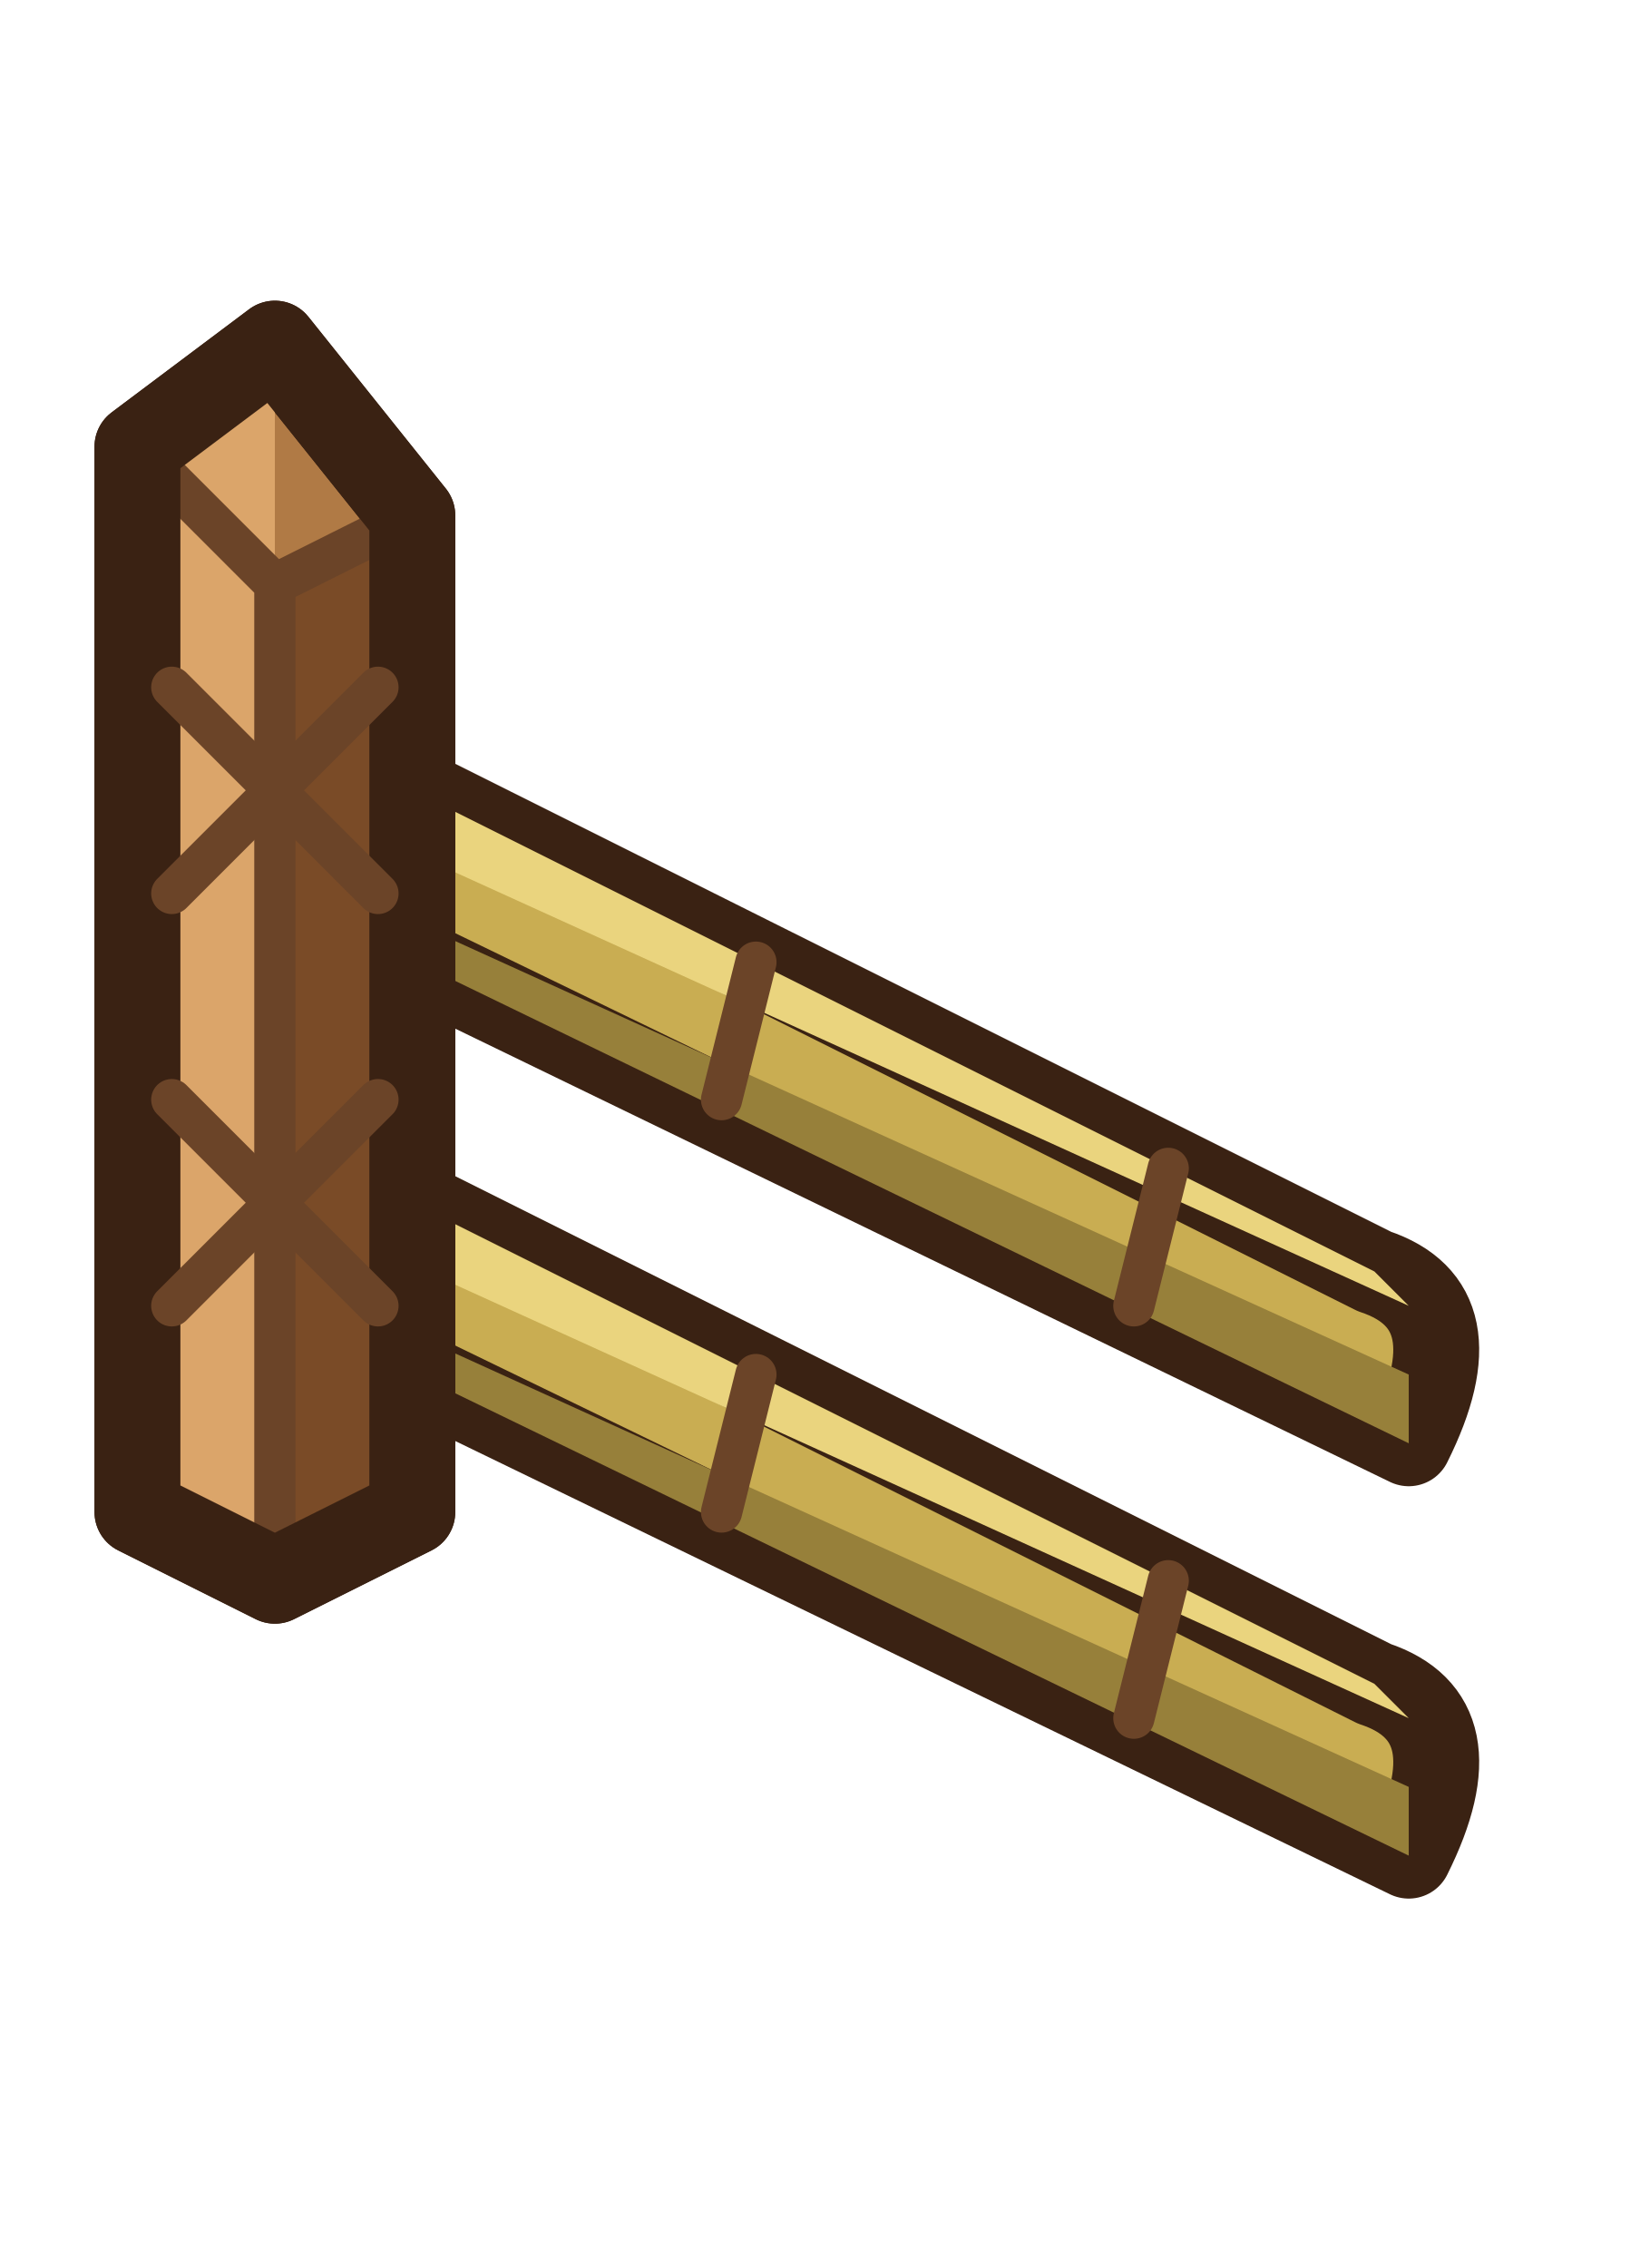
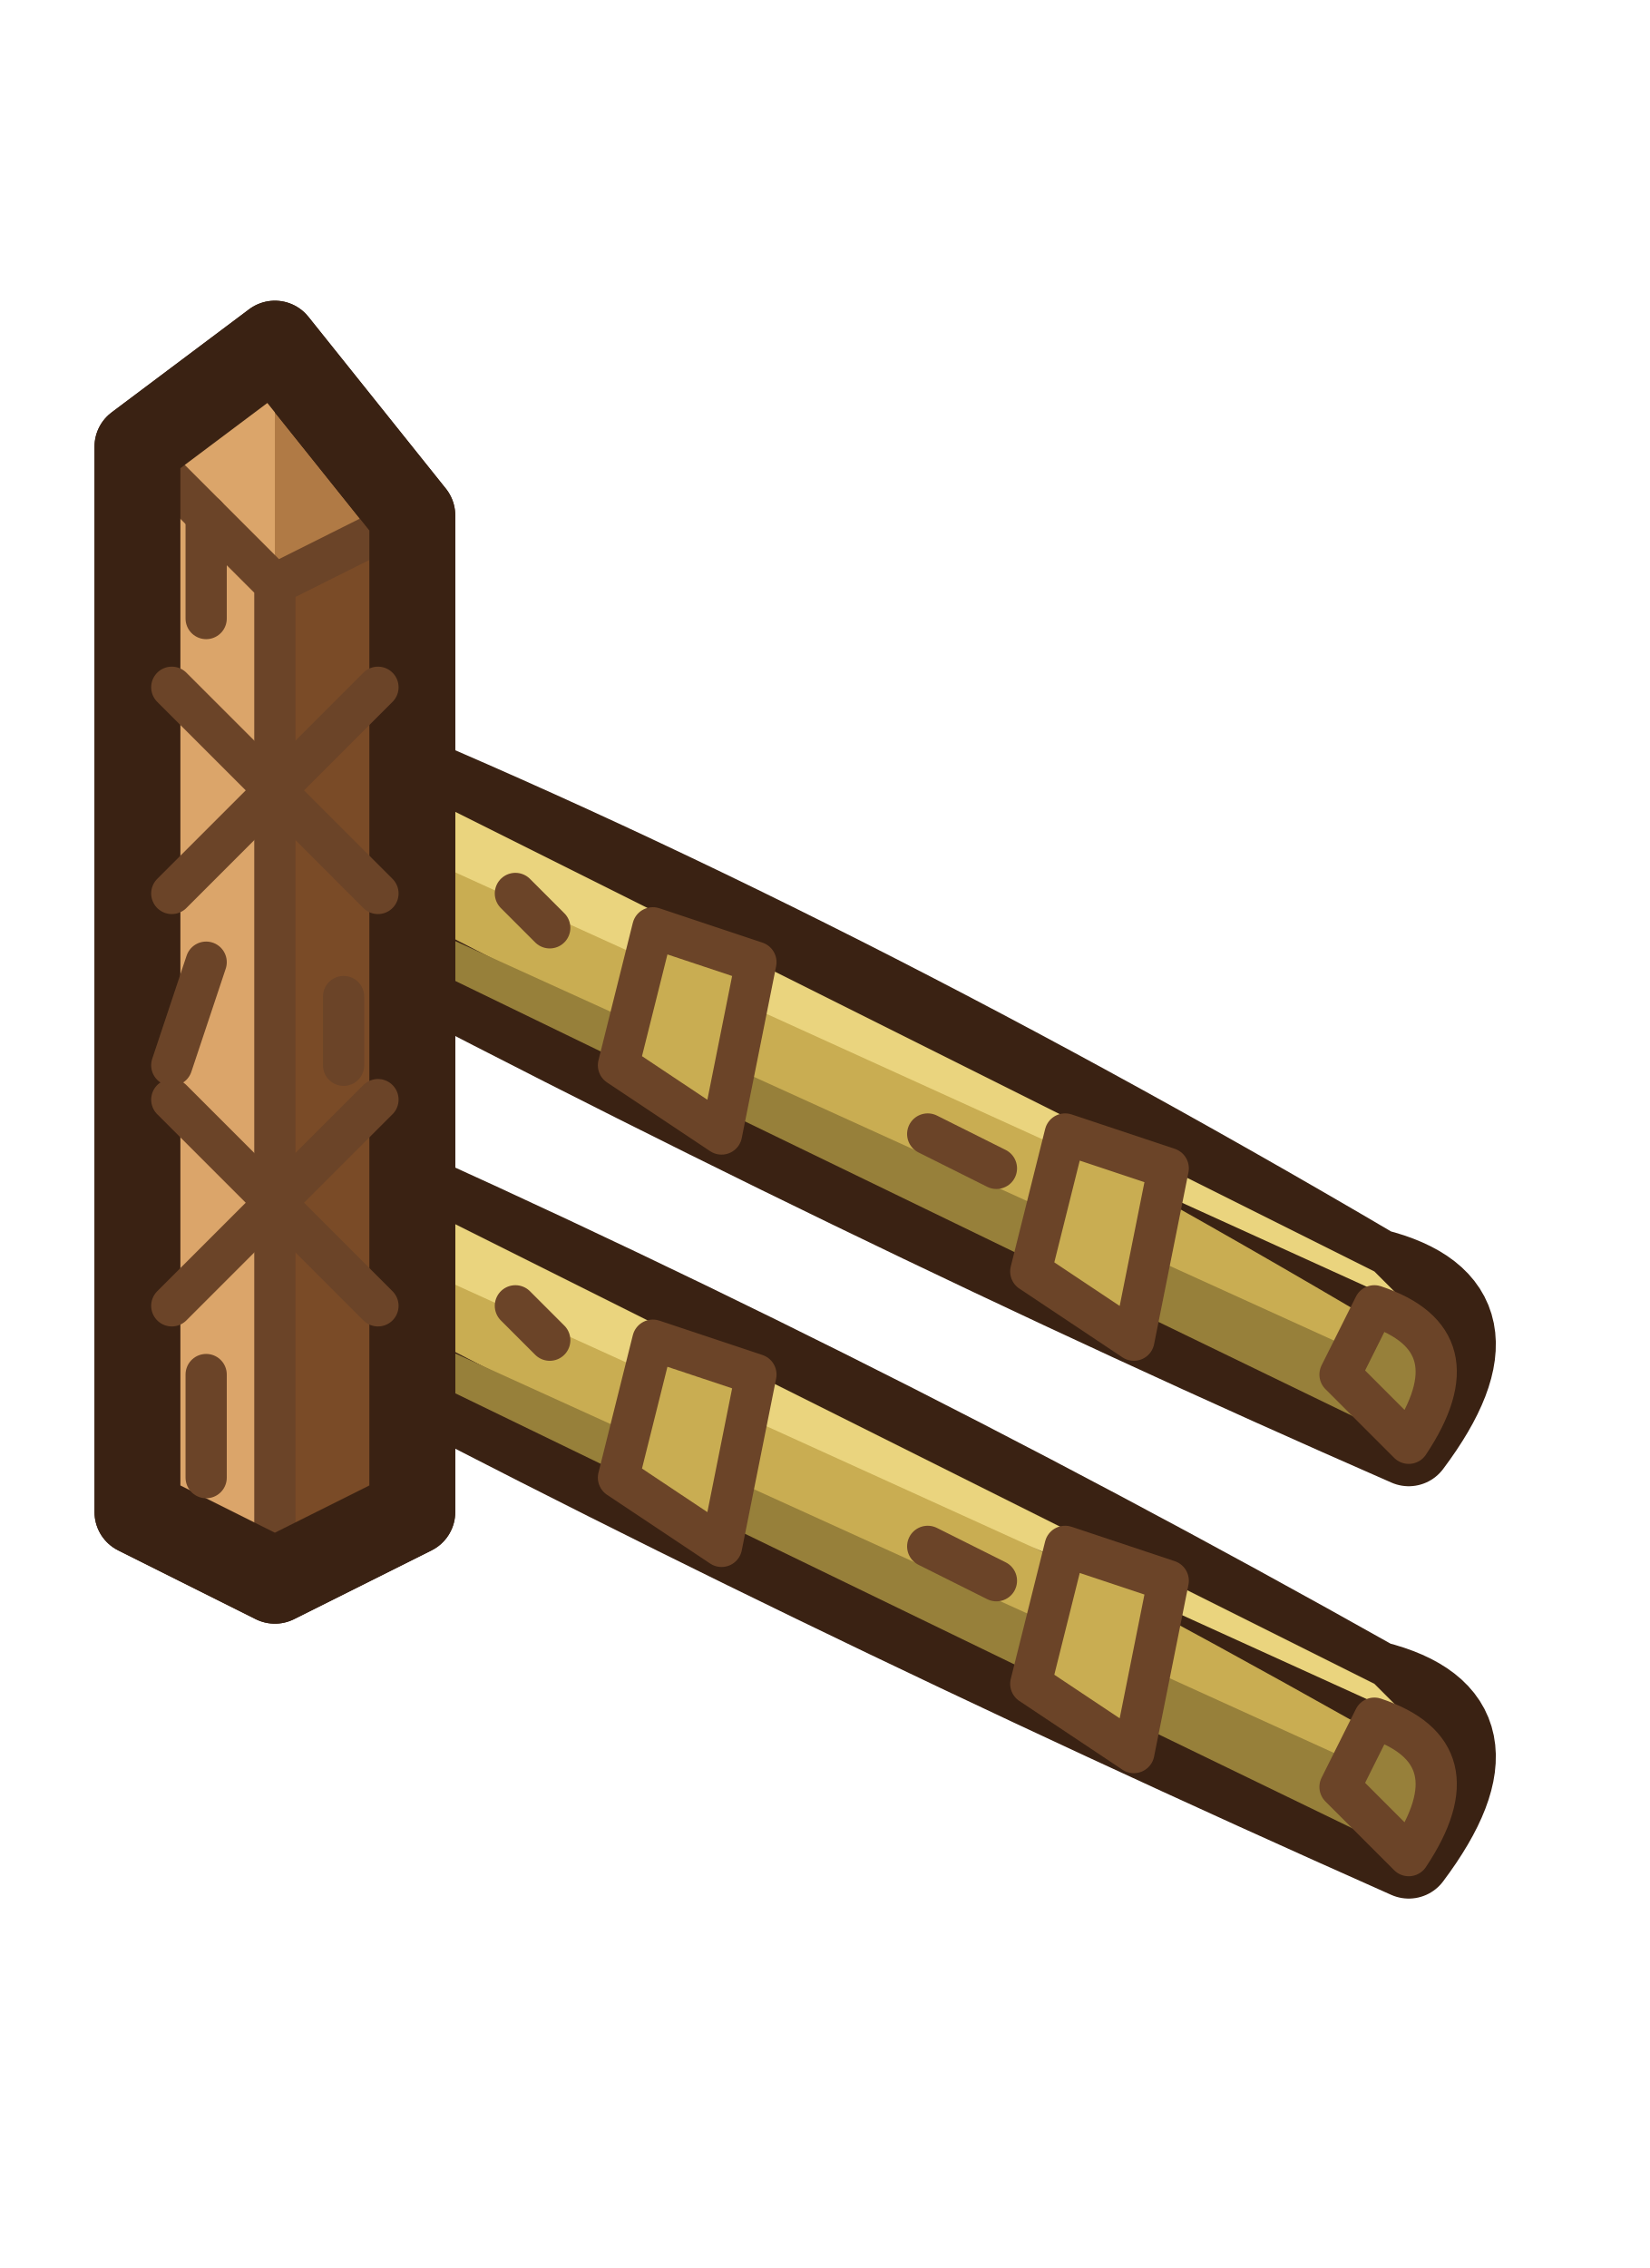
<svg xmlns="http://www.w3.org/2000/svg" width="48" height="66" viewBox="0 0 48 66">
  <g stroke="#3a2213" stroke-width="2.5" stroke-linecap="round" stroke-linejoin="round">
-     <path d="M8 21 L40 37 Q43 38 41 42 L8 26 Z" fill="#c9ad52" />
+     <path d="M8 21 Q23 27 40 37 Q44 38 41 42 Q25 35 8 26 Z" fill="#c9ad52" />
    <path d="M8 21 L40 37 L41 38 L8 23 Z" fill="#ead47e" stroke="none" />
    <path d="M8 25 L41 40 L41 42 L8 26 Z" fill="#97803a" stroke="none" />
-     <path d="M8 33 L40 49 Q43 50 41 54 L8 38 Z" fill="#c9ad52" />
+     <path d="M8 33 Q24 40 40 49 Q44 50 41 54 Q23 46 8 38 Z" fill="#c9ad52" />
    <path d="M8 33 L40 49 L41 50 L8 35 Z" fill="#ead47e" stroke="none" />
    <path d="M8 37 L41 52 L41 54 L8 38 Z" fill="#97803a" stroke="none" />
    <path d="M4 13 L8 10 L12 15 L12 44 L8 46 L4 44 Z" fill="#b07a45" />
    <path d="M4 13 L8 10 L8 46 L4 44 Z" fill="#dba56a" stroke="none" />
    <path d="M8 17 L12 15 L12 44 L8 46 Z" fill="#7a4b27" stroke="none" />
    <path d="M4 13 L8 17 L12 15 M8 17 V46" fill="none" stroke="#6b4428" stroke-width="1.2" />
    <path d="M4 13 L8 10 L12 15 L12 44 L8 46 L4 44 Z" fill="none" />
+     <path d="M19 27 L22 28 L21 33 L18 31 Z" fill="#c9ad52" stroke="#6b4428" stroke-width="1.2" />
+     <path d="M31 33 L34 34 L33 39 L30 37 Z" fill="#c9ad52" stroke="#6b4428" stroke-width="1.2" />
+     <path d="M19 39 L22 40 L21 45 L18 43 Z" fill="#c9ad52" stroke="#6b4428" stroke-width="1.2" />
+     <path d="M31 45 L34 46 L33 51 L30 49 Z" fill="#c9ad52" stroke="#6b4428" stroke-width="1.2" />
+     <path d="M40 38 Q43 39 41 42 L39 40 Z M40 50 Q43 51 41 54 L39 52 Z" fill="#97803a" stroke="#6b4428" stroke-width="1.2" />
+     <path d="M6 15 L6 18 M6 28 L5 31 M6 40 L6 43 M10 29 L10 31" fill="none" stroke="#6b4428" stroke-width="1.2" />
    <g fill="none" stroke="#6b4428" stroke-width="1.2">
      <path d="M5 20 L11 26 M11 20 L5 26 M5 32 L11 38 M11 32 L5 38" />
-       <path d="M22 28 L21 32 M34 34 L33 38 M22 40 L21 44 M34 46 L33 50" />
+       <path d="M15 26 L16 27 M27 33 L29 34 M15 38 L16 39 M27 45 L29 46" />
    </g>
  </g>
</svg>
